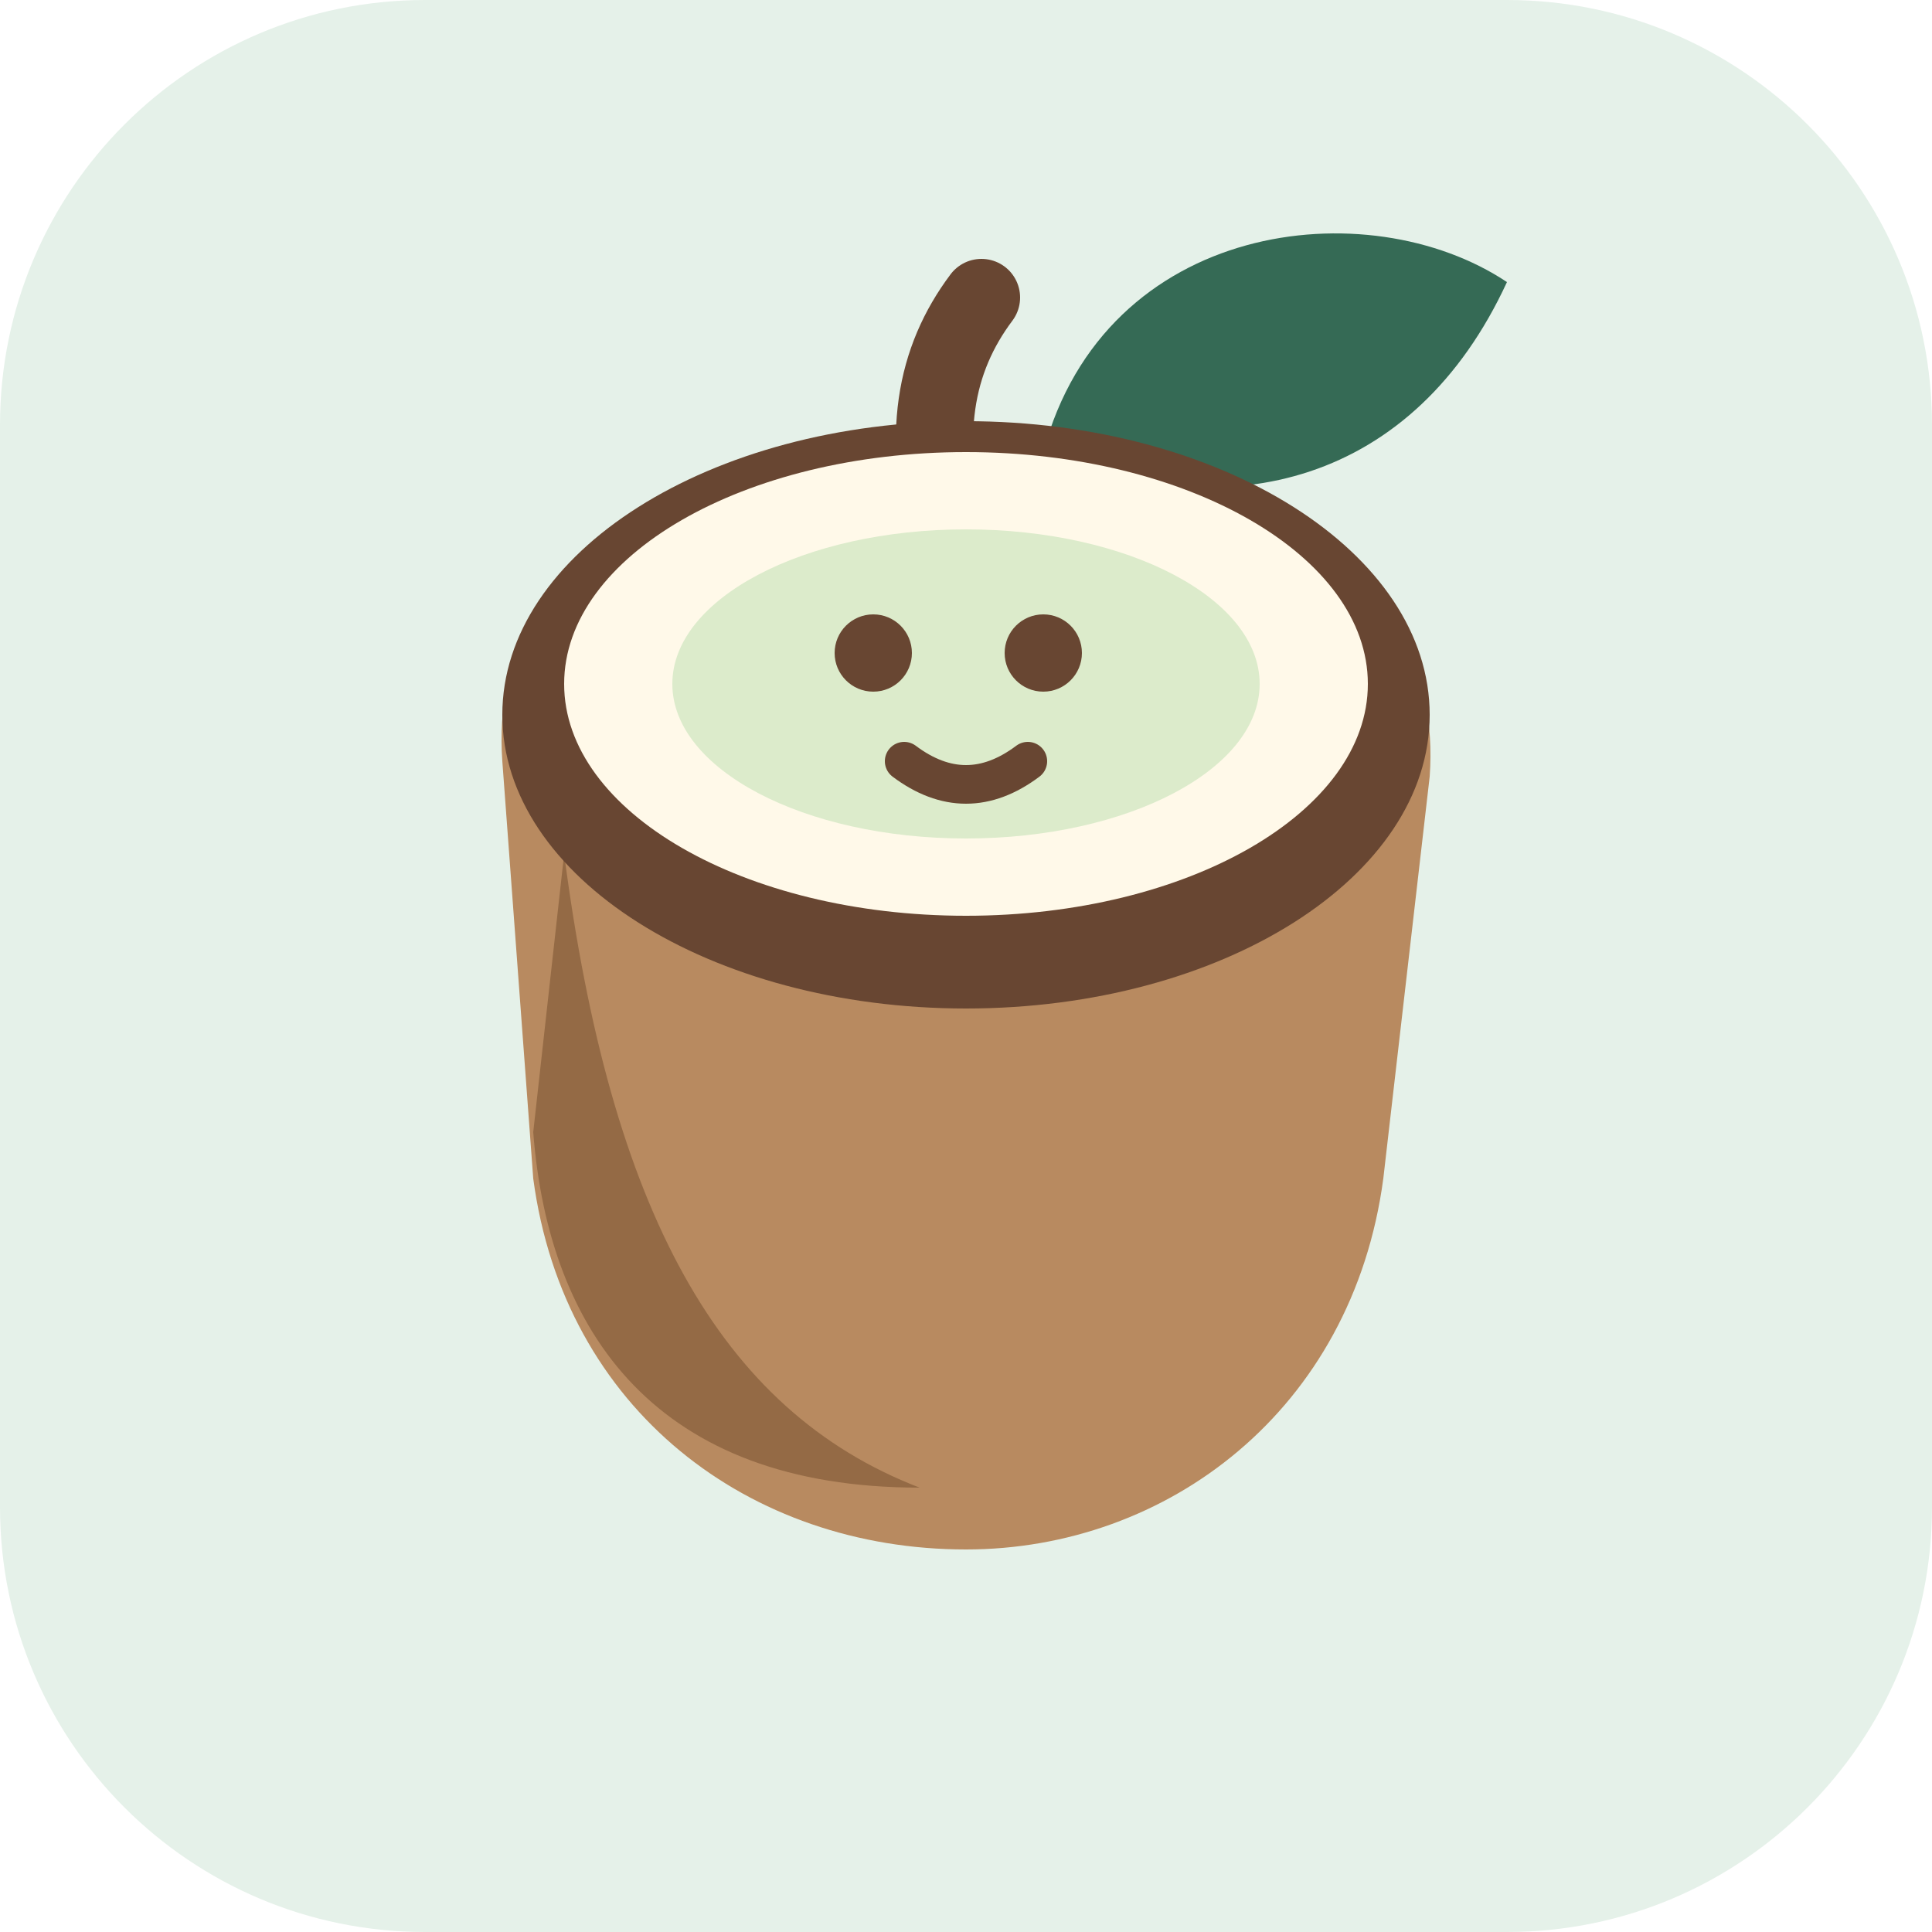
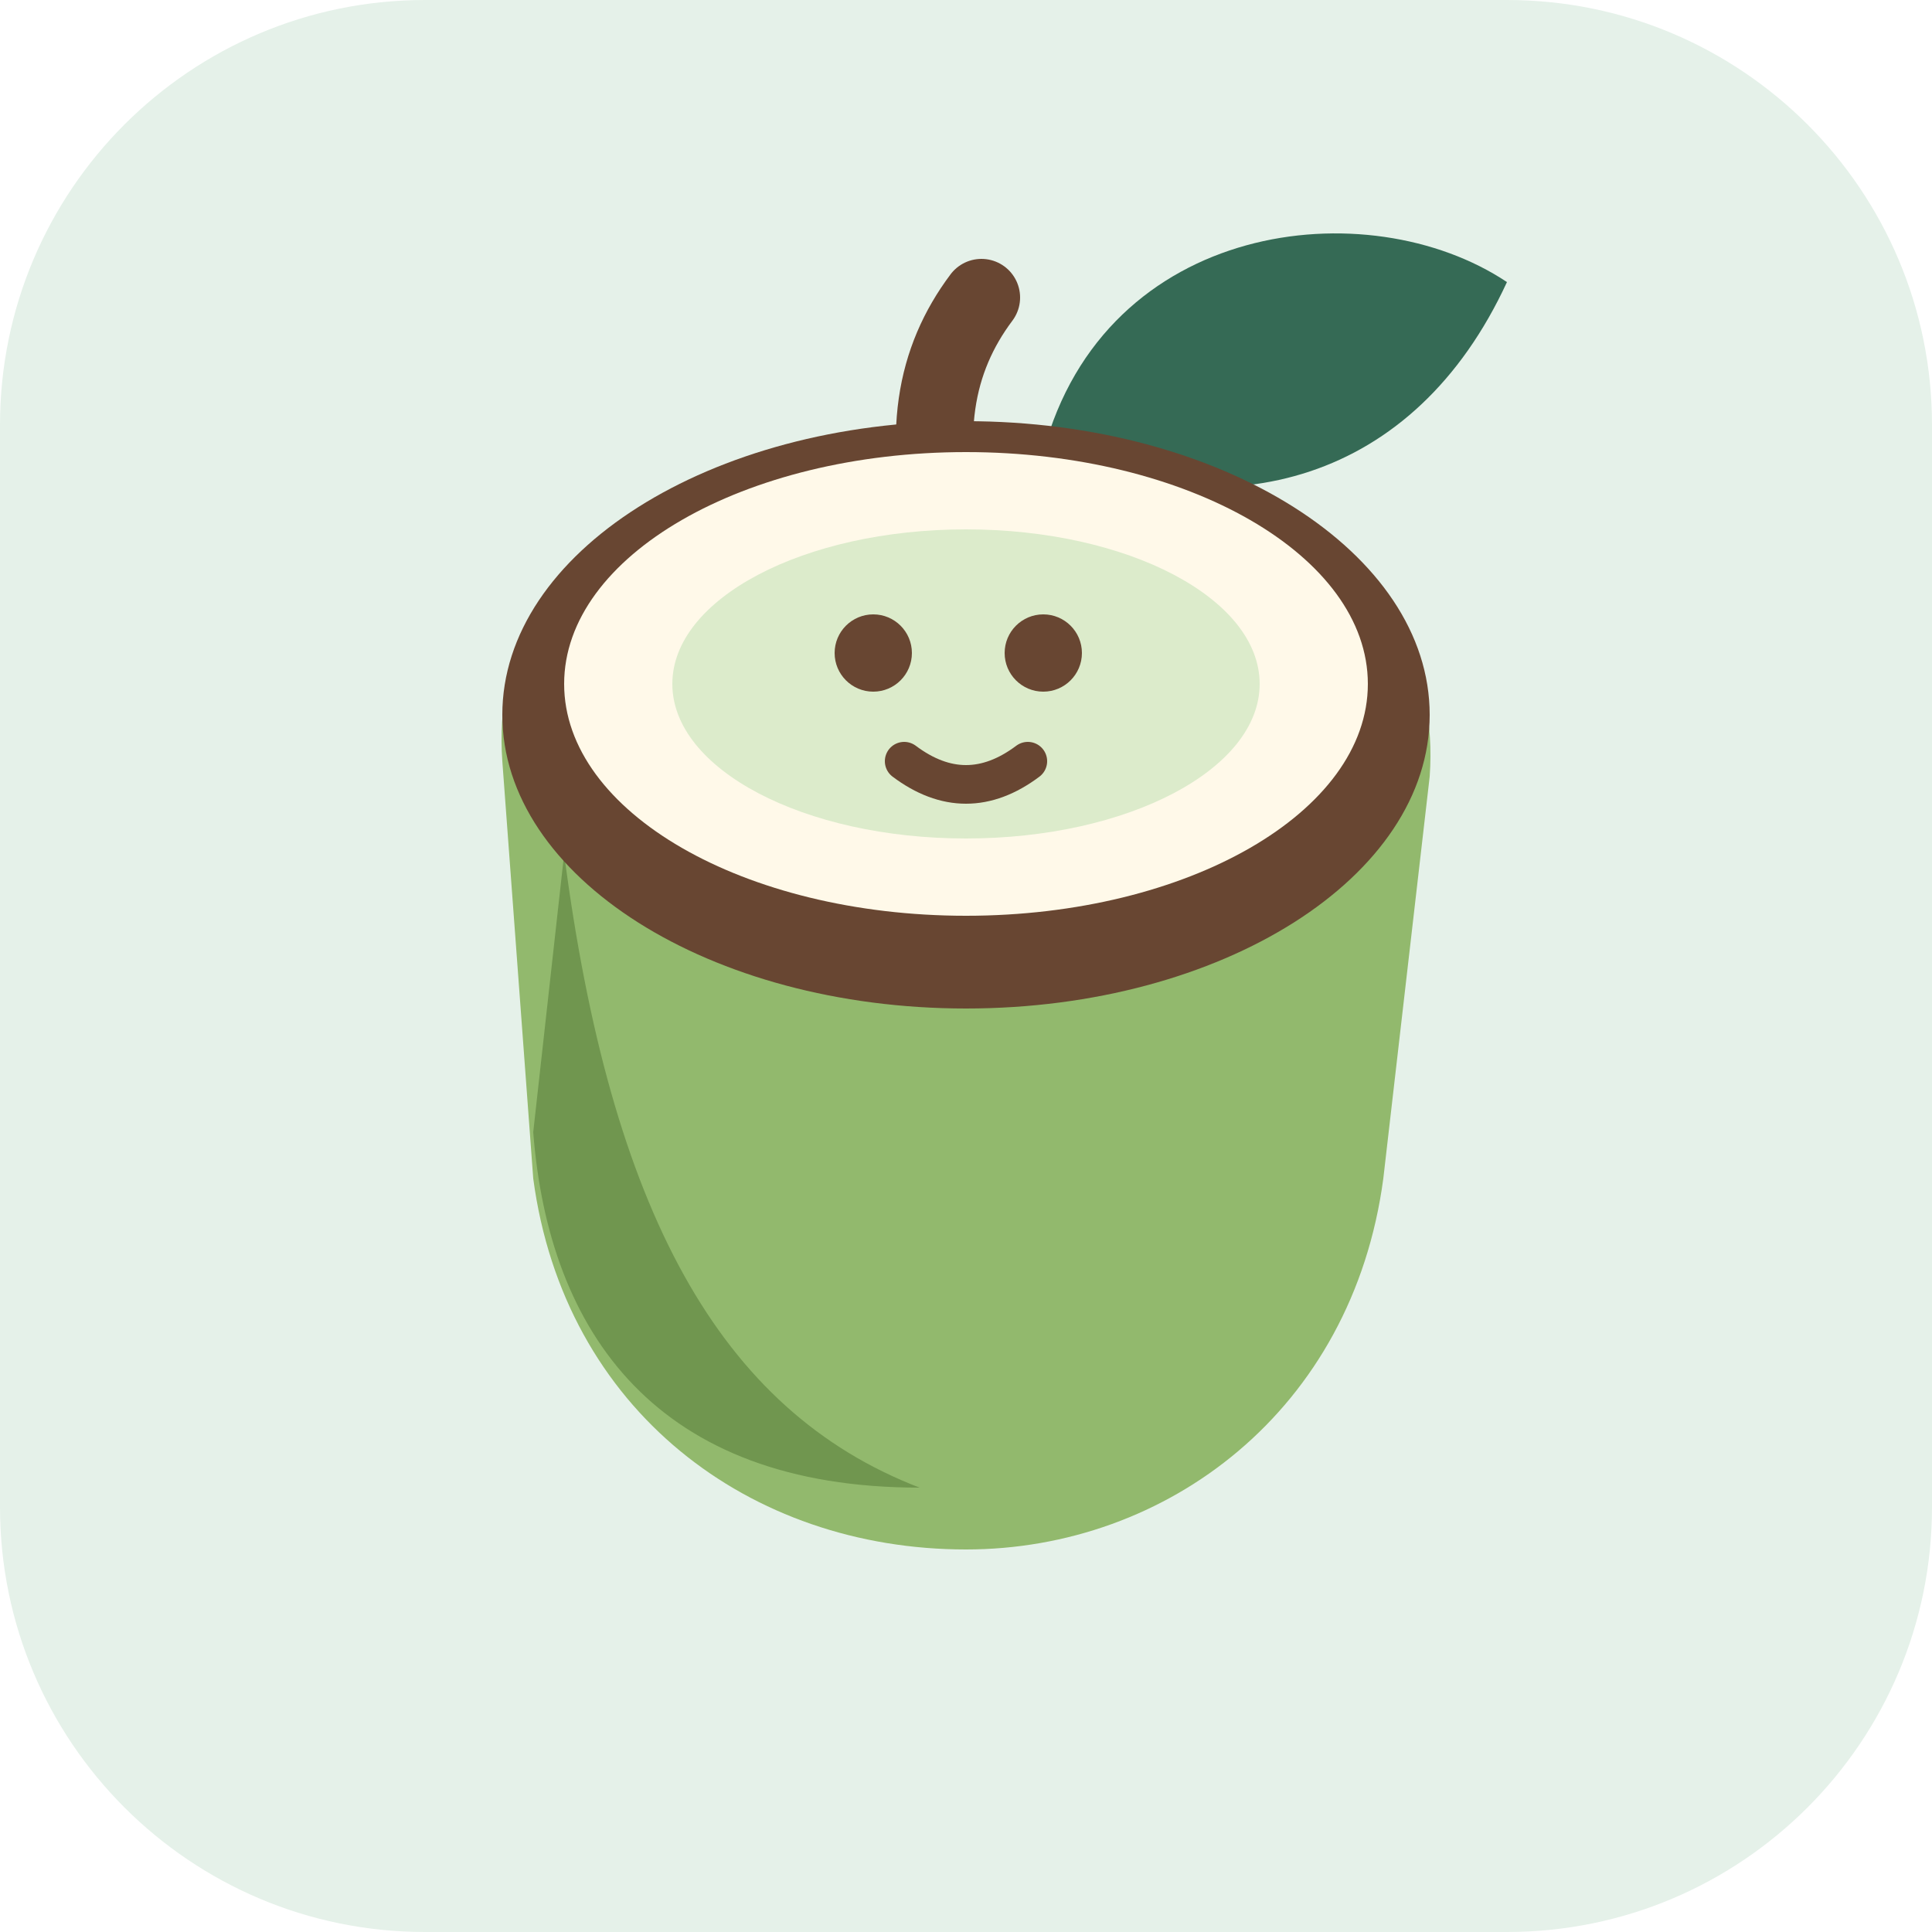
<svg xmlns="http://www.w3.org/2000/svg" width="1024" height="1024" viewBox="0 0 100 100">
  <rect width="100" height="100" rx="22" fill="#E5F1E9" />
  <g transform="translate(10 5) scale(.8)">
    <path d="M55 23C59 8 76 6 85 12C79 25 67 28 55 23Z" fill="#356A55" />
    <path d="M49 29C47 22 48 17 51 13" stroke="#684632" stroke-width="5" stroke-linecap="round" />
-     <path d="M20 43C19 29 33 22 50 22C67 22 81 30 80 44L77 70C75 85 63 94 50 94C36 94 24 85 22 70Z" fill="#B88A60" />
-     <path d="M24 49C27 72 34 85 47 90C30 90 23 80 22 67Z" fill="#946A45" />
+     <path d="M20 43C19 29 33 22 50 22C67 22 81 30 80 44L77 70C75 85 63 94 50 94C36 94 24 85 22 70Z" fill="#92B96D" />
+     <path d="M24 49C27 72 34 85 47 90C30 90 23 80 22 67Z" fill="#70964F" />
    <ellipse cx="50" cy="40" rx="30" ry="19" fill="#684632" />
    <ellipse cx="50" cy="38" rx="26" ry="15" fill="#FFF9E9" />
    <ellipse cx="50" cy="38" rx="19" ry="10" fill="#DCEBCB" />
    <circle cx="44" cy="36" r="2.5" fill="#684632" />
    <circle cx="55" cy="36" r="2.5" fill="#684632" />
    <path d="M46 43Q50 46 54 43" stroke="#684632" stroke-width="2.5" fill="none" stroke-linecap="round" />
  </g>
</svg>
